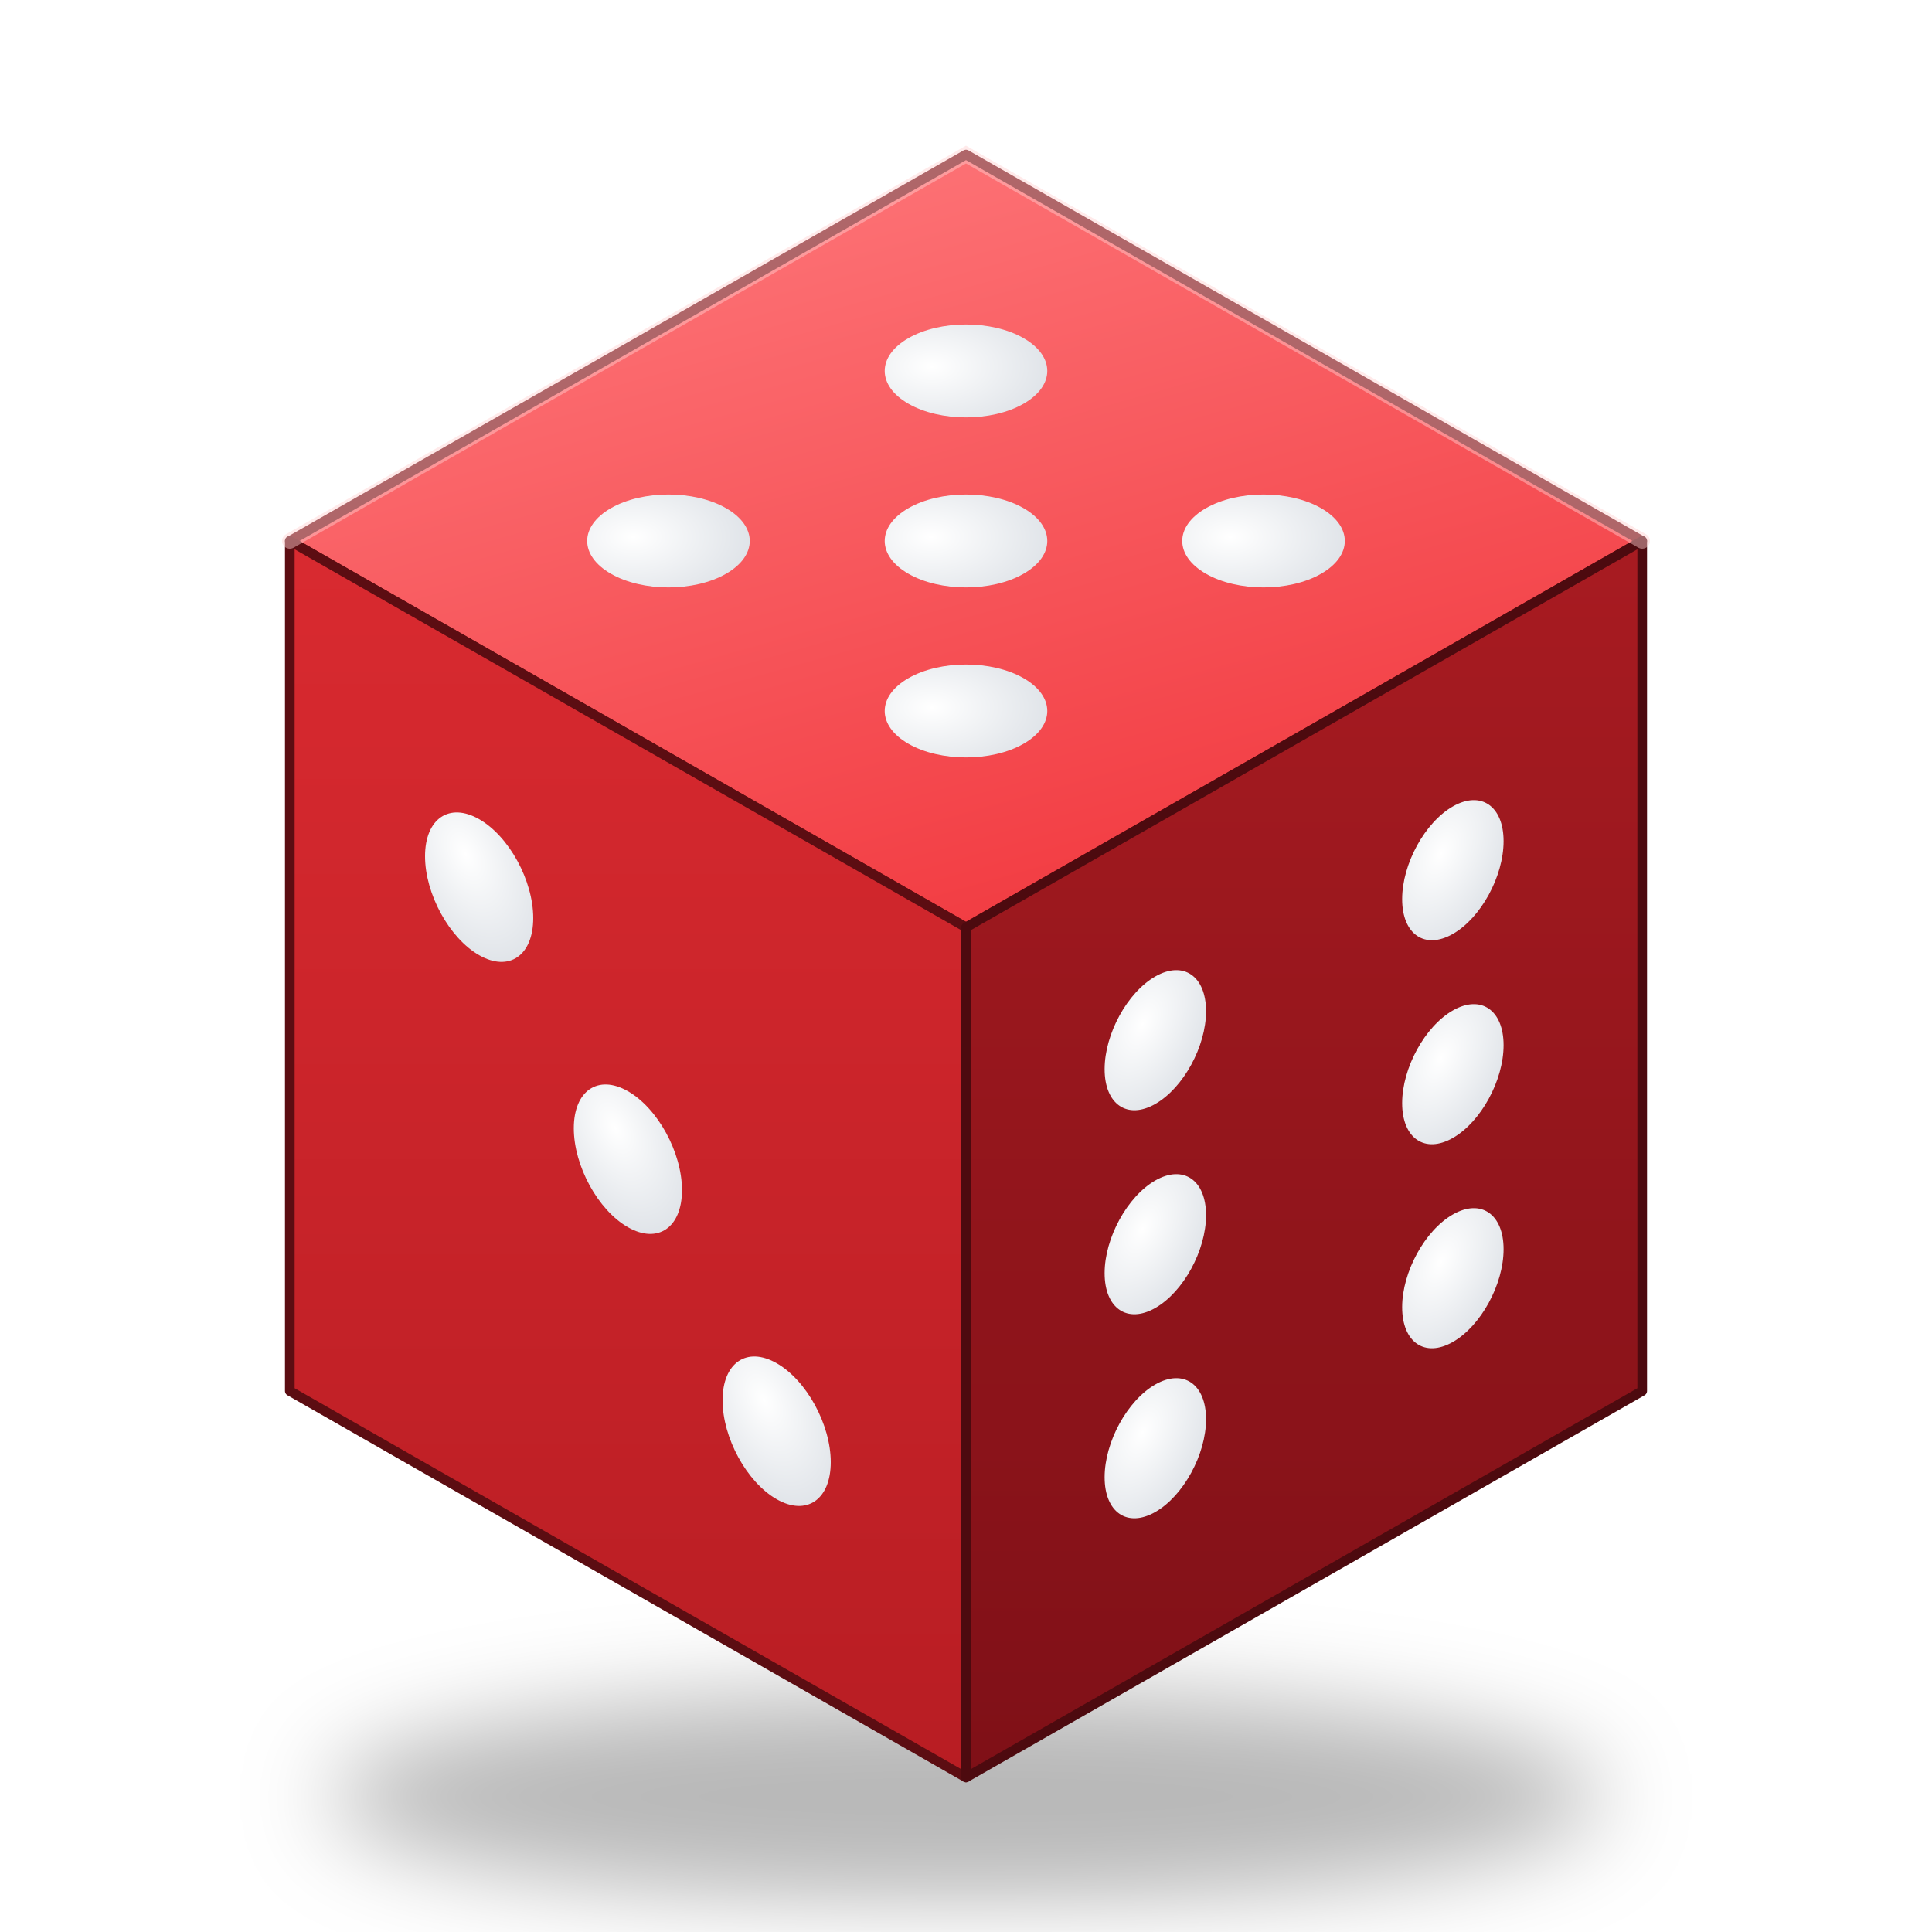
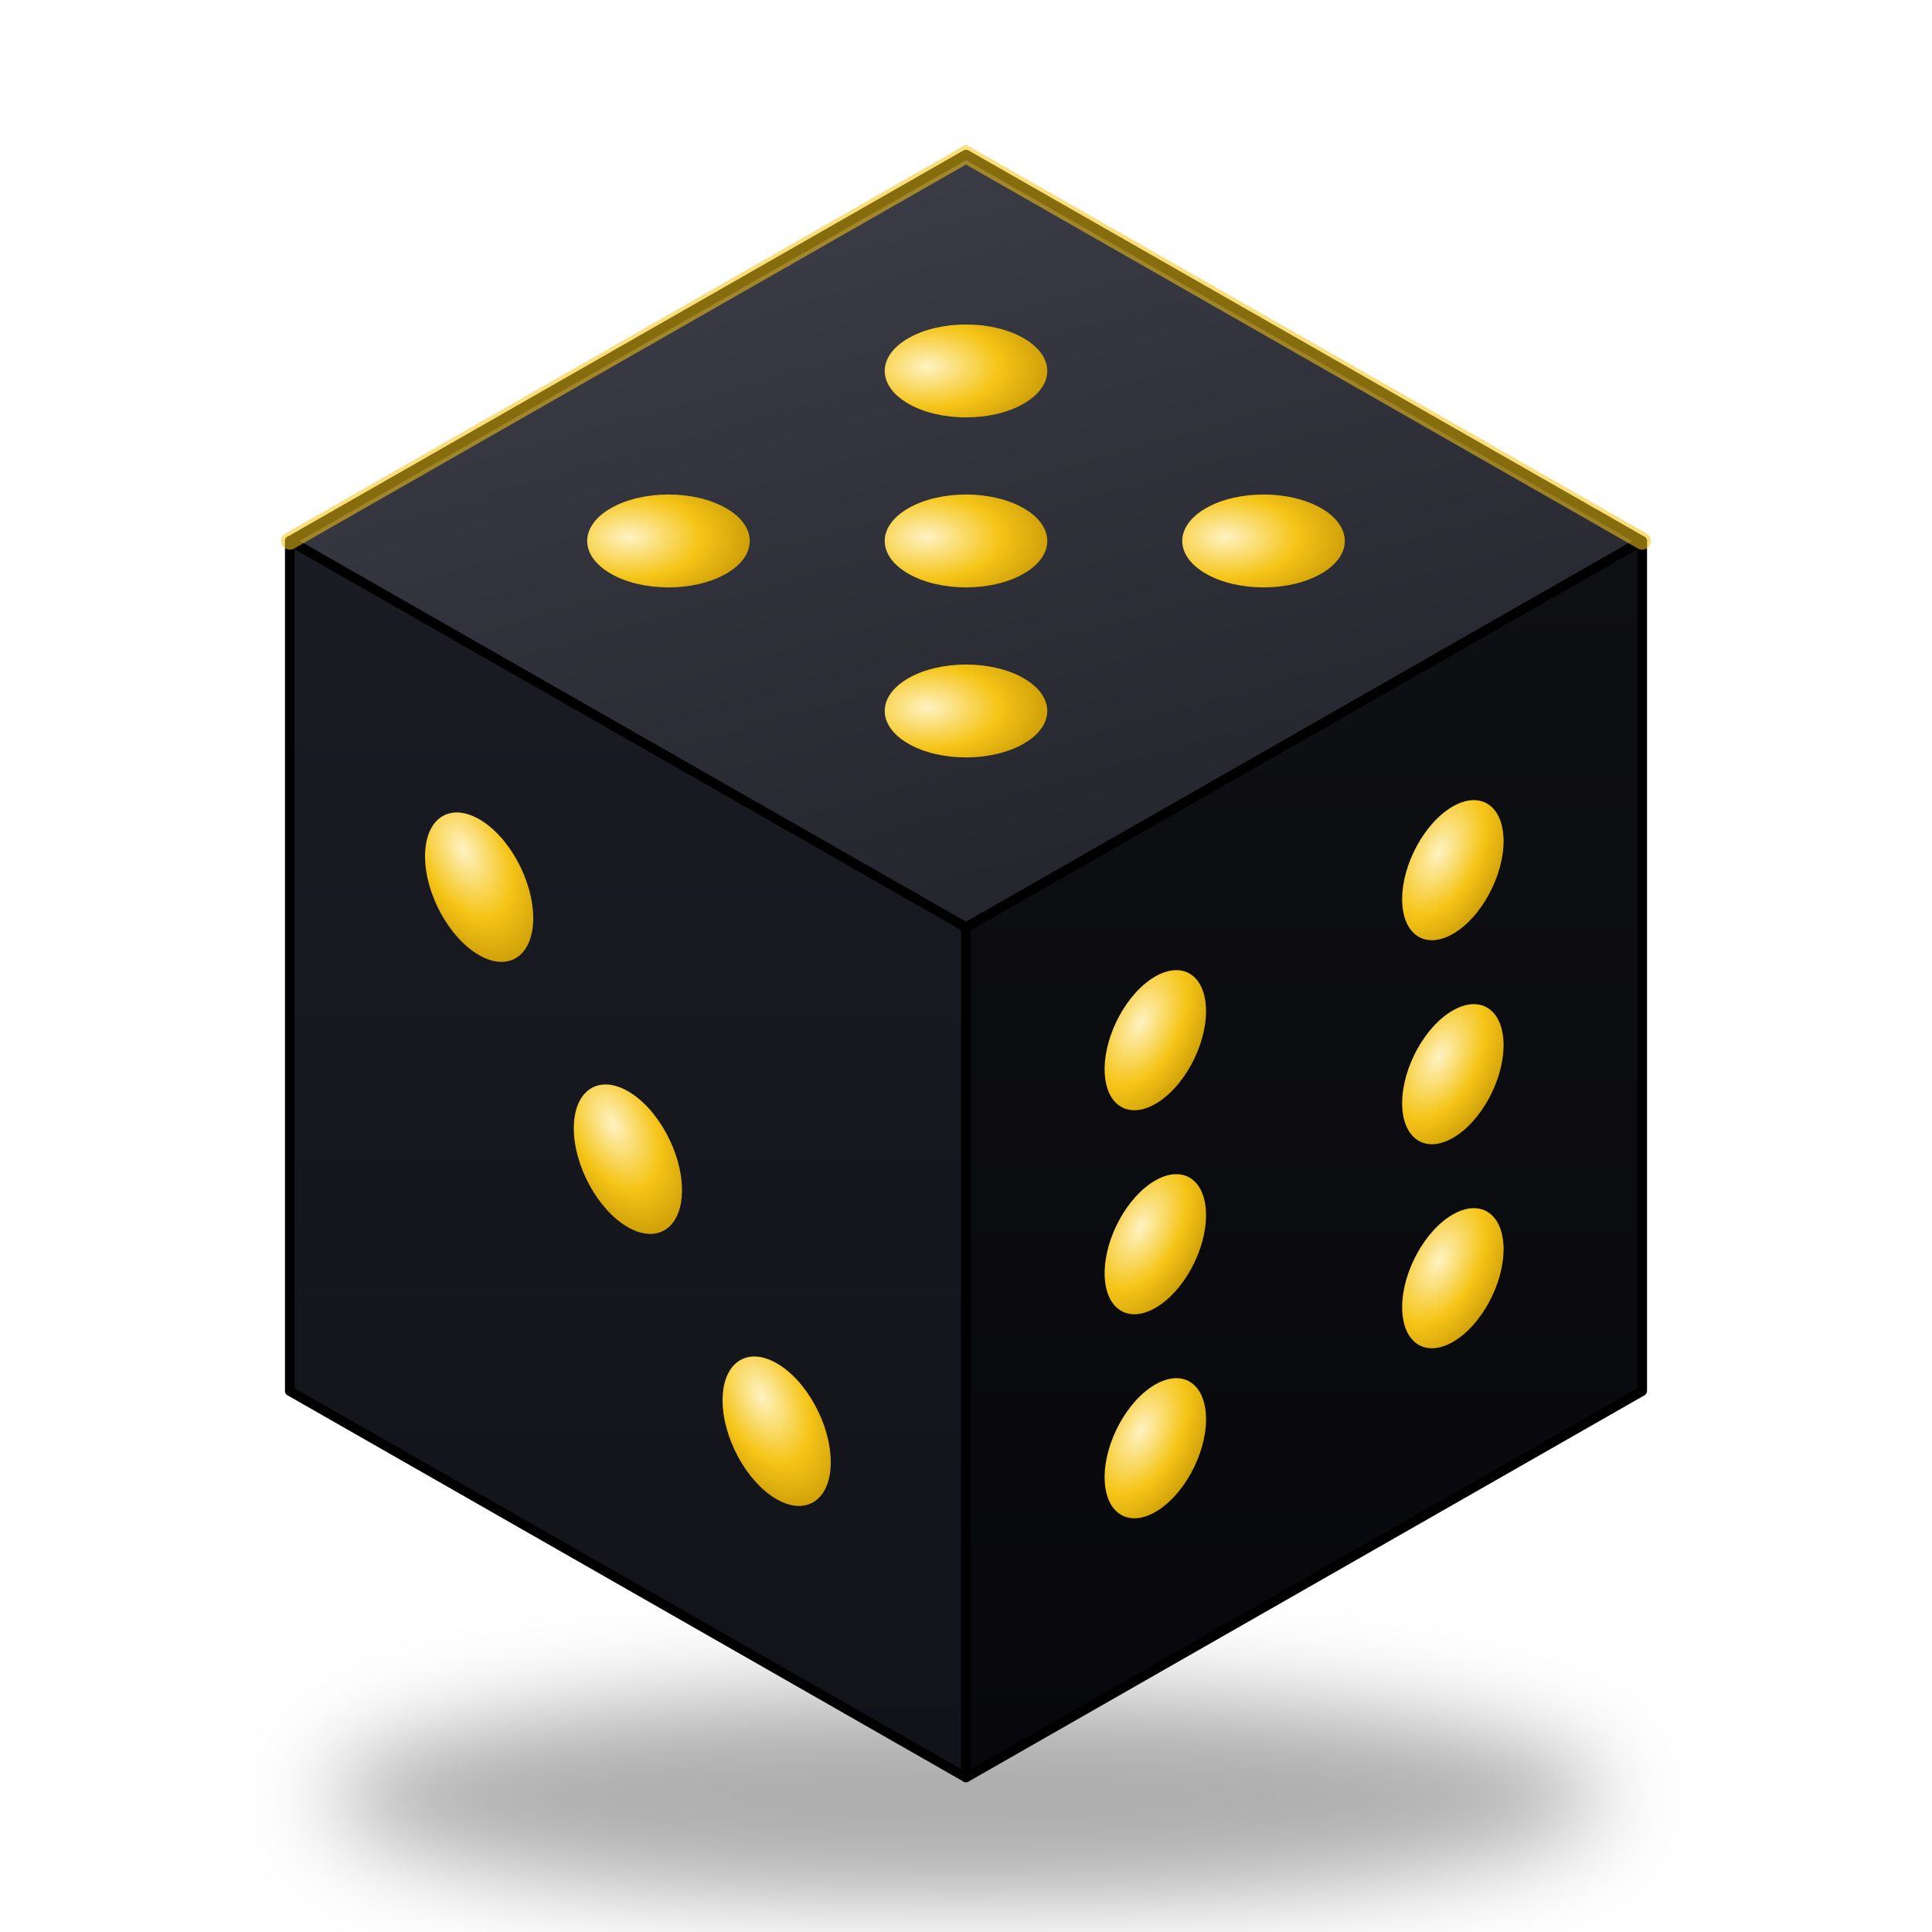
<svg xmlns="http://www.w3.org/2000/svg" viewBox="0 0 100 100">
  <defs>
    <linearGradient id="ft" x1="0" y1="0" x2="0.5" y2="1">
-       <stop offset="0" stop-color="#ff7d80" />
-       <stop offset="1" stop-color="#f23d43" />
+       <stop offset="0" stop-color="#40414b" />
+       <stop offset="1" stop-color="#24252d" />
    </linearGradient>
    <linearGradient id="fl" x1="0" y1="0" x2="0" y2="1">
-       <stop offset="0" stop-color="#d92a30" />
-       <stop offset="1" stop-color="#b81d23" />
+       <stop offset="0" stop-color="#1b1c23" />
+       <stop offset="1" stop-color="#121319" />
    </linearGradient>
    <linearGradient id="fr" x1="0" y1="0" x2="0" y2="1">
-       <stop offset="0" stop-color="#a81b21" />
-       <stop offset="1" stop-color="#7f1017" />
+       <stop offset="0" stop-color="#0f1014" />
+       <stop offset="1" stop-color="#08080c" />
    </linearGradient>
-     <radialGradient id="pip" cx="0.38" cy="0.32" r="0.75">
-       <stop offset="0" stop-color="#ffffff" />
-       <stop offset="1" stop-color="#dfe3e8" />
+     <radialGradient id="pip" cx="0.36" cy="0.3" r="0.8">
+       <stop offset="0" stop-color="#fff2c2" />
+       <stop offset="0.55" stop-color="#f5c518" />
+       <stop offset="1" stop-color="#c99a06" />
    </radialGradient>
    <filter id="soft" x="-50%" y="-50%" width="200%" height="200%">
      <feGaussianBlur stdDeviation="2.4" />
    </filter>
  </defs>
-   <ellipse cx="50" cy="93" rx="33" ry="5.5" fill="#000" opacity="0.28" filter="url(#soft)" />
-   <polygon points="50,8 85,28 50,48 15,28" fill="url(#ft)" stroke="#6d0f14" stroke-width="0.5" stroke-linejoin="round" />
-   <polygon points="15,28 50,48 50,92 15,72" fill="url(#fl)" stroke="#5c0d12" stroke-width="0.5" stroke-linejoin="round" />
-   <polygon points="85,28 50,48 50,92 85,72" fill="url(#fr)" stroke="#4d0a0f" stroke-width="0.5" stroke-linejoin="round" />
-   <polyline points="15,28 50,8 85,28" fill="none" stroke="#ffd0d1" stroke-width="0.8" stroke-linecap="round" opacity="0.45" />
+   <ellipse cx="50" cy="93" rx="33" ry="5.5" fill="#000" opacity="0.32" filter="url(#soft)" />
+   <polygon points="50,8 85,28 50,48 15,28" fill="url(#ft)" stroke="#000" stroke-width="0.5" stroke-linejoin="round" />
+   <polygon points="15,28 50,48 50,92 15,72" fill="url(#fl)" stroke="#000" stroke-width="0.5" stroke-linejoin="round" />
+   <polygon points="85,28 50,48 50,92 85,72" fill="url(#fr)" stroke="#000" stroke-width="0.5" stroke-linejoin="round" />
+   <polyline points="15,28 50,8 85,28" fill="none" stroke="#f5c518" stroke-width="0.9" stroke-linecap="round" opacity="0.55" />
  <g fill="url(#pip)">
    <g transform="matrix(35 -20 35 20 15 28)">
      <circle cx="0.28" cy="0.28" r="0.085" />
      <circle cx="0.72" cy="0.28" r="0.085" />
      <circle cx="0.5" cy="0.5" r="0.085" />
      <circle cx="0.28" cy="0.72" r="0.085" />
      <circle cx="0.72" cy="0.72" r="0.085" />
    </g>
    <g transform="matrix(35 20 0 44 15 28)">
      <circle cx="0.28" cy="0.28" r="0.08" />
      <circle cx="0.5" cy="0.5" r="0.08" />
      <circle cx="0.72" cy="0.72" r="0.08" />
    </g>
    <g transform="matrix(35 -20 0 44 50 48)">
      <circle cx="0.28" cy="0.26" r="0.075" />
      <circle cx="0.28" cy="0.5" r="0.075" />
      <circle cx="0.28" cy="0.74" r="0.075" />
      <circle cx="0.72" cy="0.26" r="0.075" />
      <circle cx="0.72" cy="0.5" r="0.075" />
      <circle cx="0.72" cy="0.74" r="0.075" />
    </g>
  </g>
</svg>
